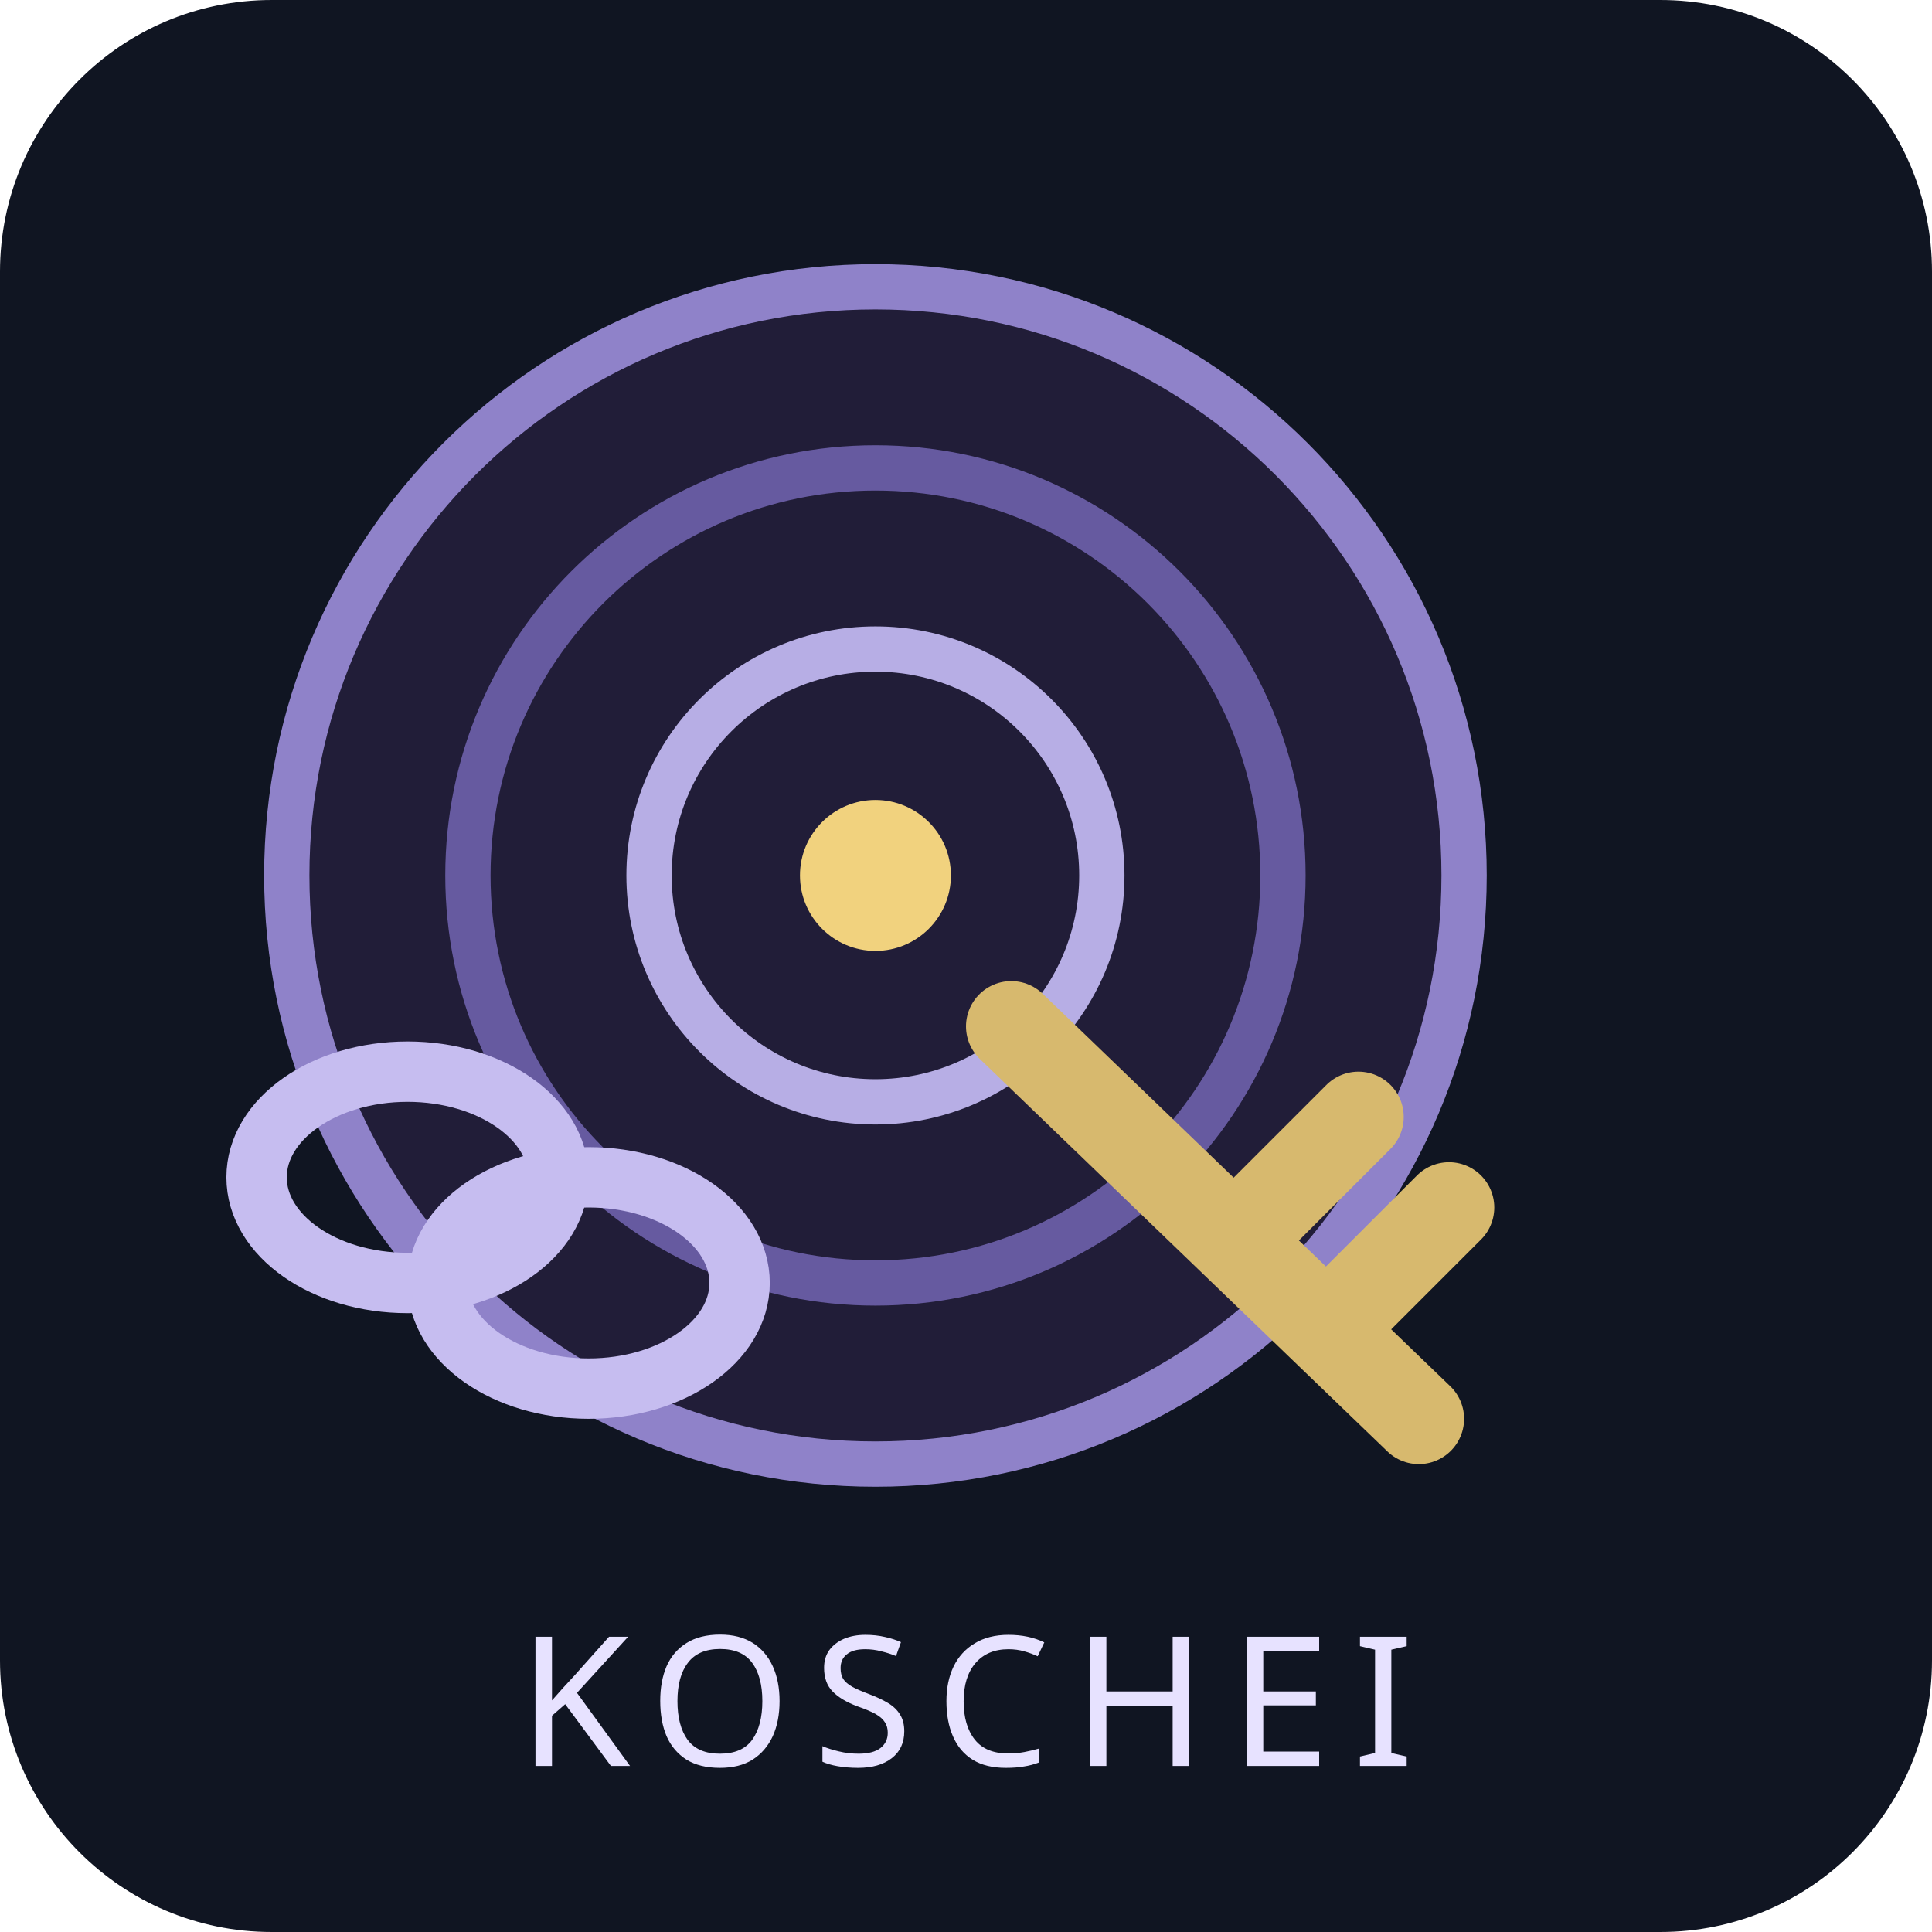
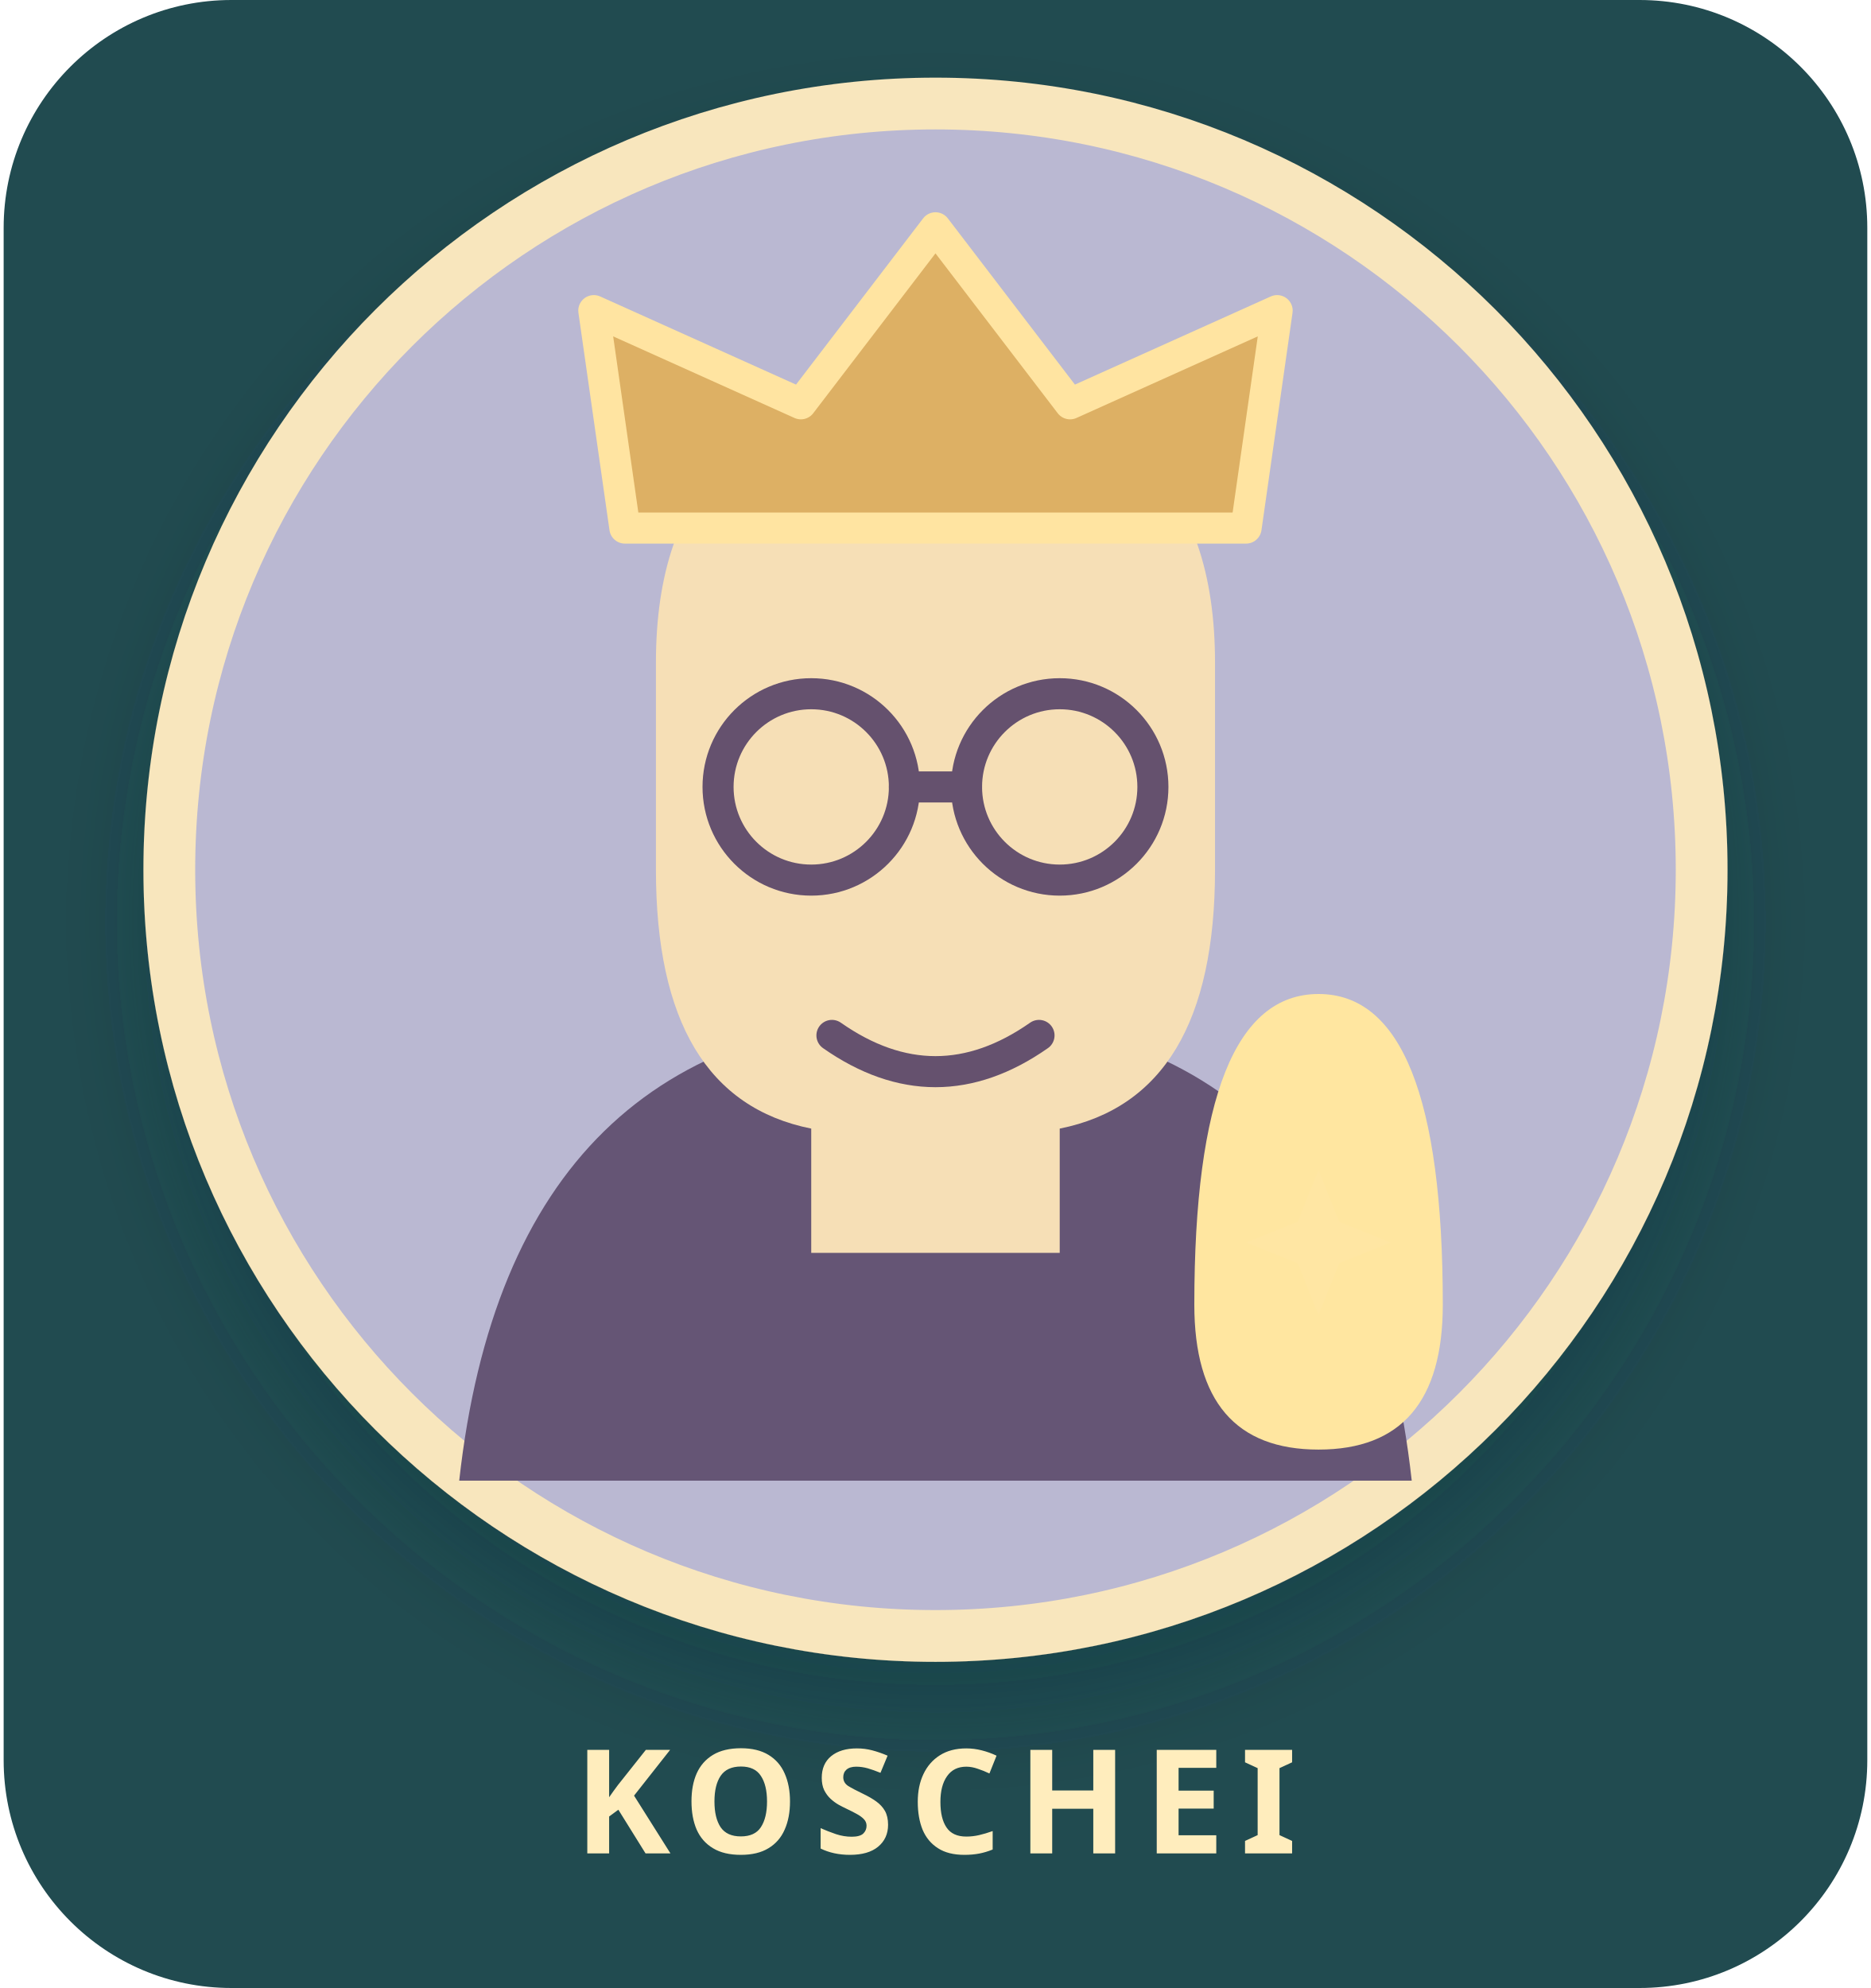
- <svg xmlns="http://www.w3.org/2000/svg" viewBox="0 0 128 128" role="img" aria-labelledby="title desc">
-   <rect width="128" height="128" rx="18" fill="#101522" />
-   <circle cx="58" cy="58" r="39" fill="#211d38" stroke="#8f82c9" stroke-width="3" />
-   <circle cx="58" cy="58" r="27" fill="none" stroke="#665aa0" stroke-width="3" />
-   <circle cx="58" cy="58" r="15" fill="none" stroke="#b7aee5" stroke-width="3" />
-   <path d="M67 68 94 94M82 82l8-8M88 88l8-8" stroke="#d7b96e" stroke-width="6" stroke-linecap="round" />
-   <g fill="none" stroke="#c6bdf0" stroke-width="4">
-     <ellipse cx="27" cy="78" rx="10" ry="7" />
-     <ellipse cx="39" cy="85" rx="10" ry="7" />
+ <svg xmlns="http://www.w3.org/2000/svg" width="128" height="136" viewBox="0 0 180 192" role="img" aria-labelledby="title desc">
+   <defs>
+     <linearGradient id="glass" x2="1" y2="1">
+       <stop stop-color="#e3faf0" />
+       <stop offset="1" stop-color="#85bbcd" />
+     </linearGradient>
+     <filter id="shadow" x="-20%" y="-20%" width="140%" height="150%">
+       <feDropShadow dx="0" dy="5" stdDeviation="4" flood-color="#122e39" flood-opacity=".25" />
+     </filter>
+     <g id="star">
+       <path d="M0-7 2-2 7 0 2 2 0 7-2 2-7 0-2-2Z" fill="#ffe6a3" />
+     </g>
+     <g id="eyes" fill="#2e414b">
+       <circle cx="-12" r="3" />
+       <circle cx="12" r="3" />
+     </g>
+     <g id="dragon">
+       <path d="m-20 0-3-24 17 9q8-8 15 0l17-9-4 24" fill="#78bc88" />
+       <ellipse cy="3" rx="25" ry="22" fill="#88c997" />
+       <use href="#eyes" y="-3" />
+       <path d="M-10 8q10 10 20 0" class="smile" />
+       <path d="m-7 13 4 7 4-5" fill="#fff1c9" />
+     </g>
+     <style>.smile{fill:none;stroke:#785c59;stroke-width:3;stroke-linecap:round;stroke-linejoin:round}</style>
+   </defs>
+   <rect width="180" height="192" rx="22" fill="#214b50" />
+   <g stroke-linejoin="round" stroke-linecap="round">
+     <g transform="translate(90 84)">
+       <circle r="74" fill="#bab8d2" stroke="#f8e6bd" stroke-width="5" filter="url(#shadow)" />
+       <path d="M-46 59q5-45 46-45t46 45" fill="#655575" />
+       <path d="M-27-20q0-26 27-26t27 26V0q0 22-15 25v12h-24V25Q-27 22-27 0Z" fill="#f6dfb6" />
+       <path d="m-30-33-3-21 20 9L0-62l13 17 20-9-3 21Z" fill="#ddb064" stroke="#ffe4a1" stroke-width="3" />
+       <g fill="none" stroke="#65516e" stroke-width="3">
+         <circle cx="-12" cy="-8" r="9" />
+         <circle cx="12" cy="-8" r="9" />
+         <path d="M-3-8h6m-13 24q10 7 20 0" />
+       </g>
+       <path d="M25 42q0-30 12-30t12 30q0 14-12 14T25 42" fill="#ffe6a0" />
+       <use href="#star" x="37" y="36" />
+     </g>
  </g>
-   <circle cx="58" cy="58" r="5" fill="#f1d27e" />
-   <text x="64" y="117" text-anchor="middle" fill="#e7e2ff" font-family="sans-serif" font-size="12" letter-spacing="1.5">KOSCHEI</text>
+   <text x="90" y="179" text-anchor="middle" fill="#ffedbd" font-family="sans-serif" font-size="14" font-weight="bold" letter-spacing="1.5">KOSCHEI</text>
</svg>
